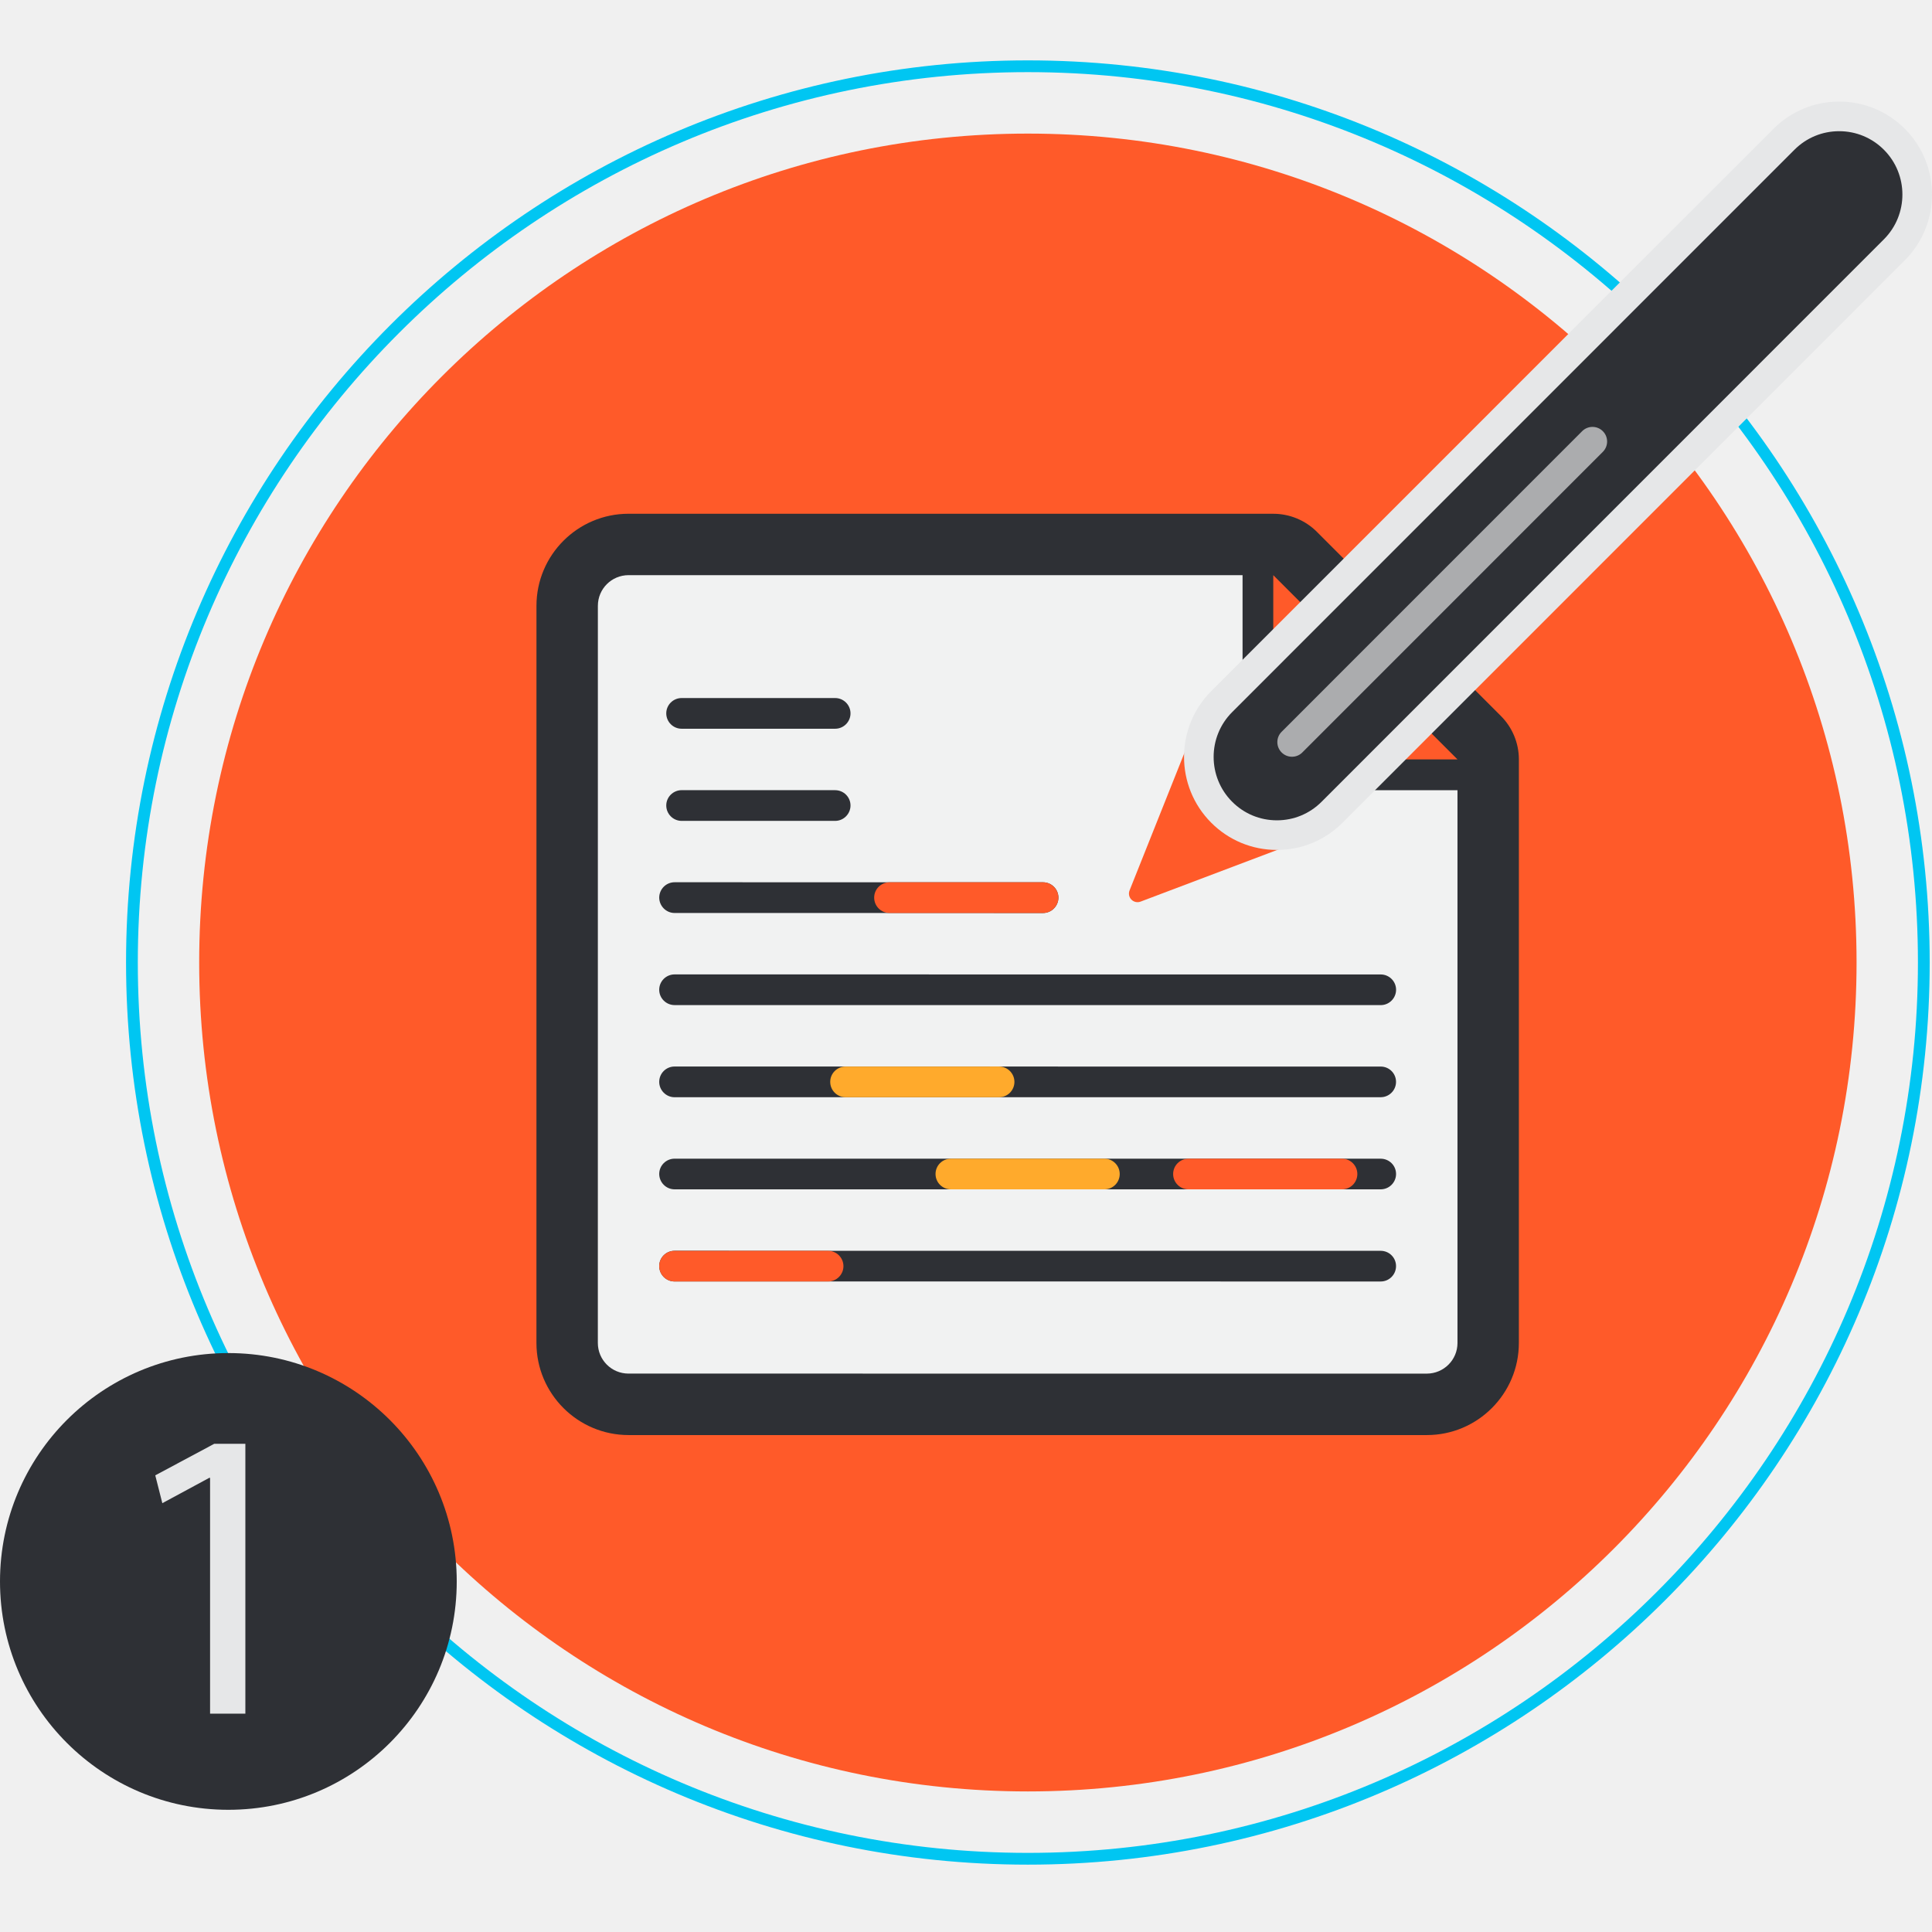
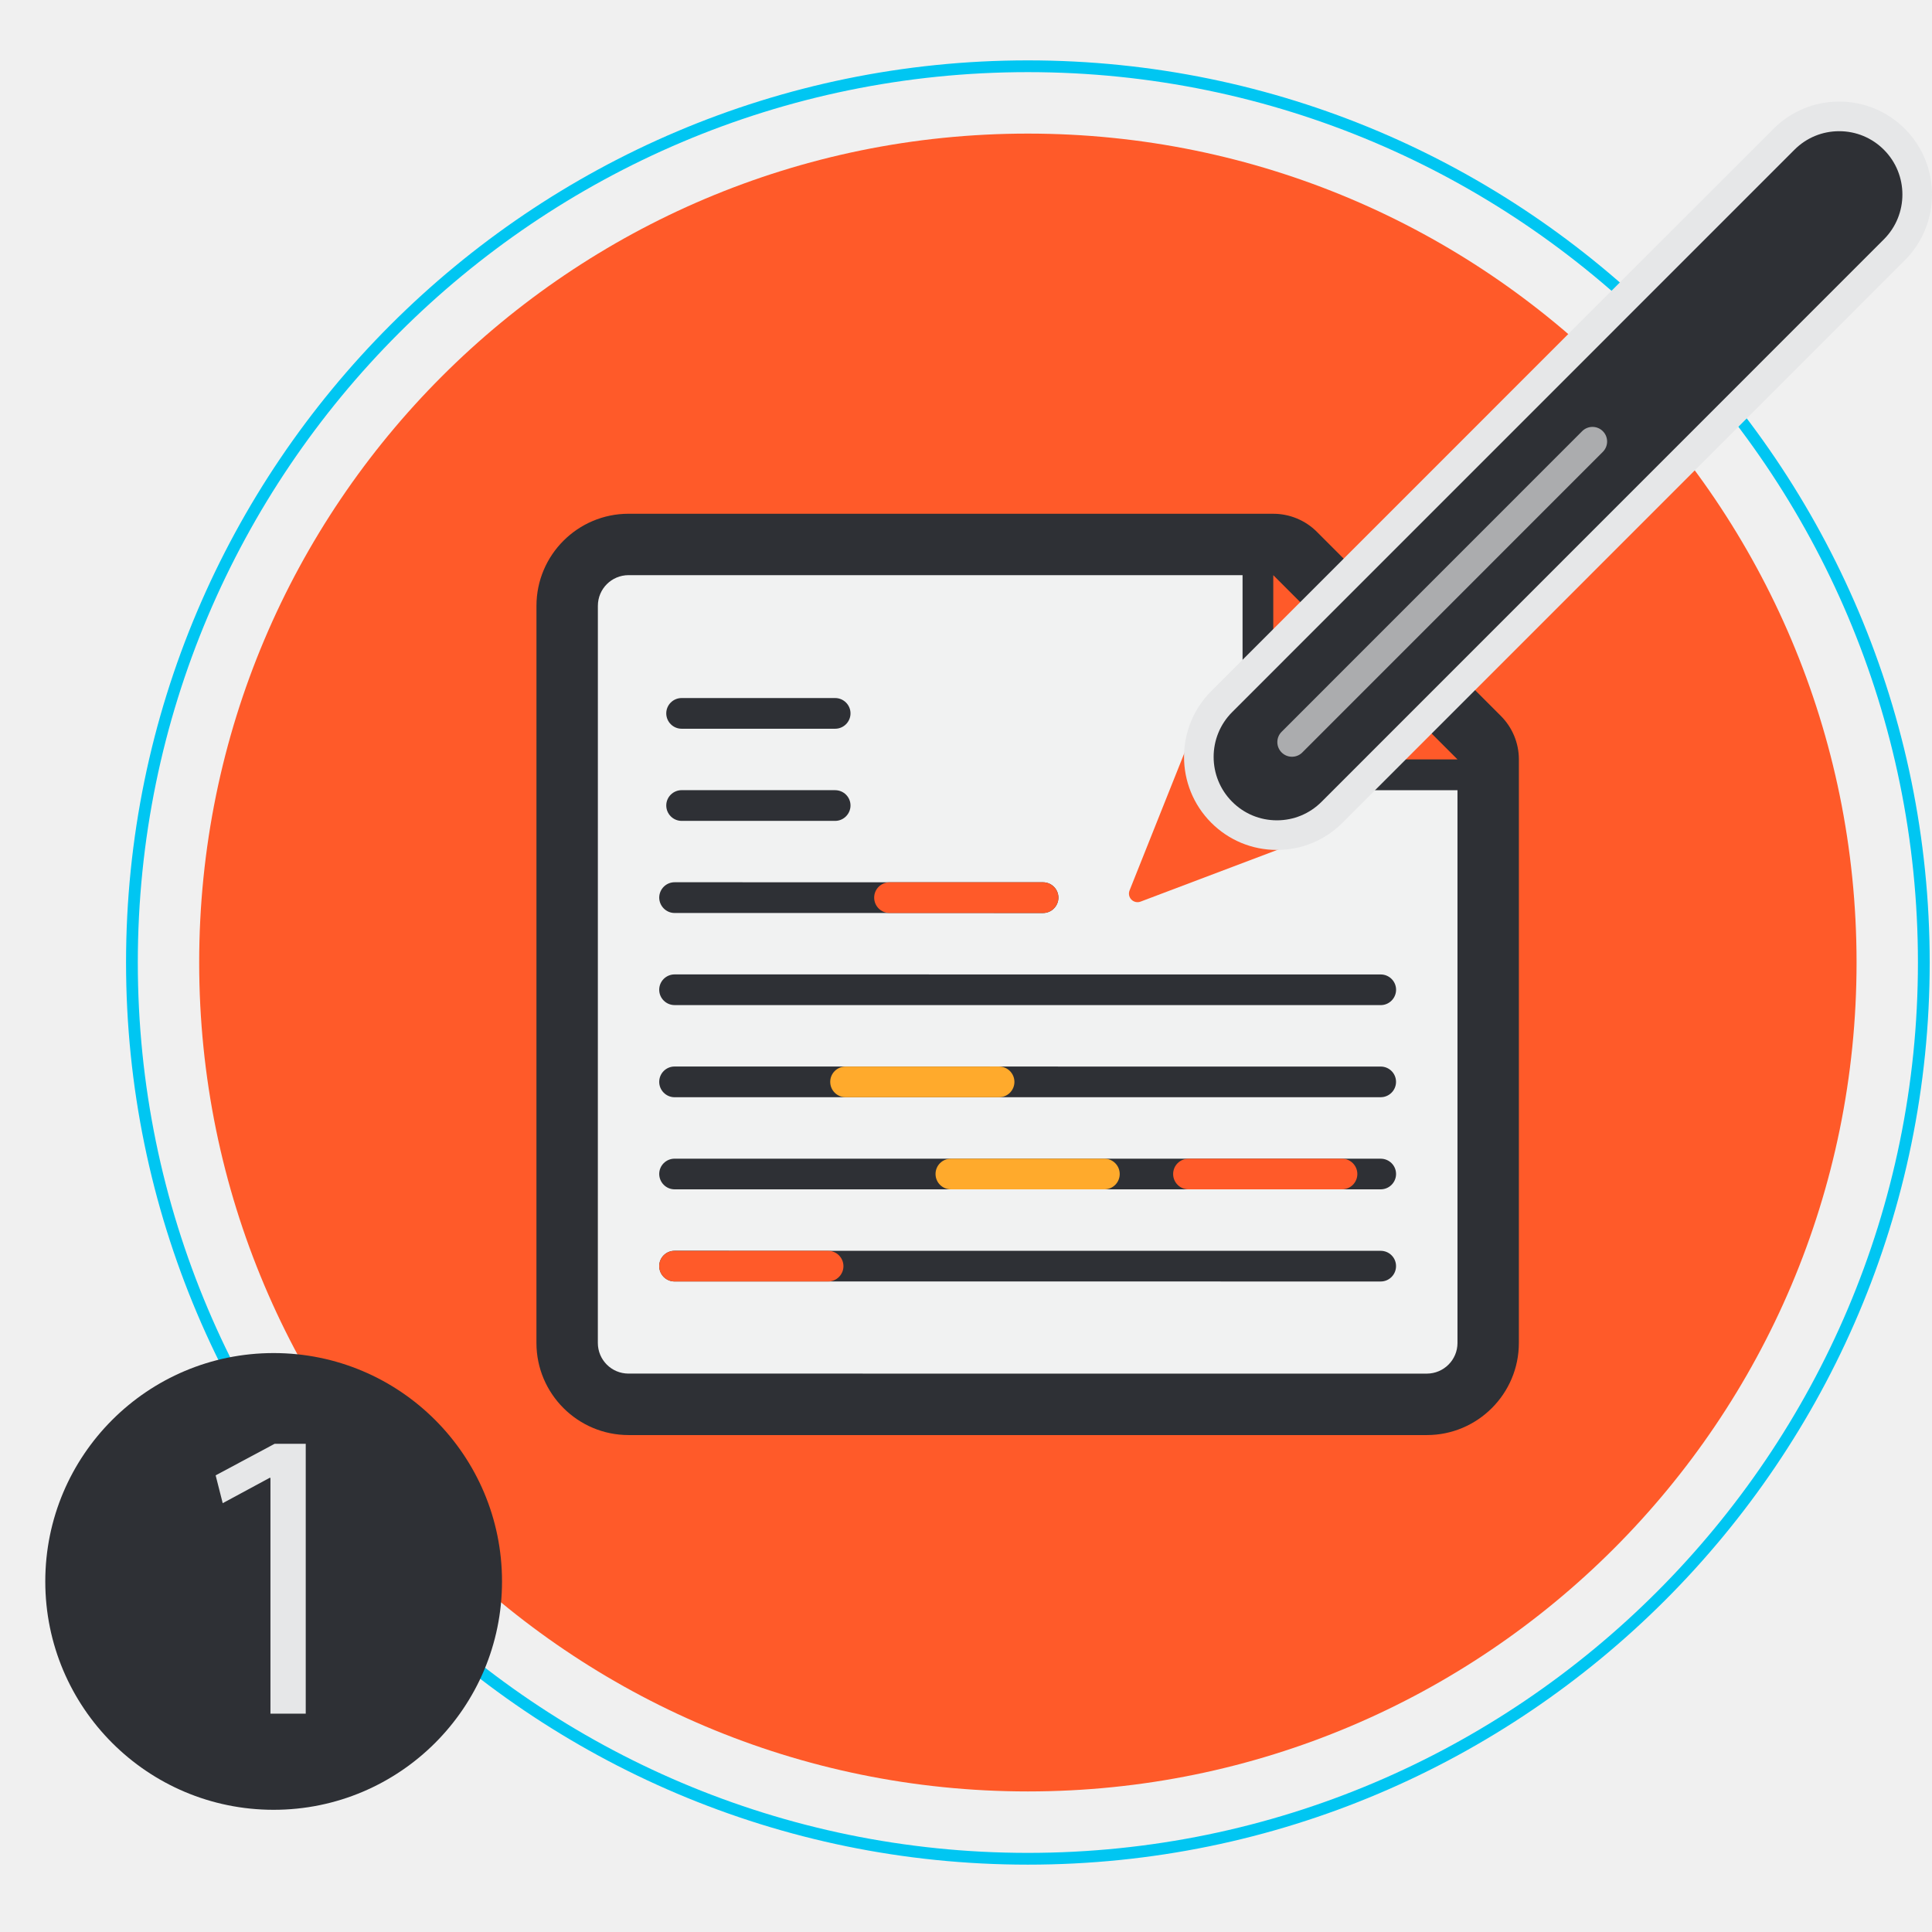
<svg xmlns="http://www.w3.org/2000/svg" version="1.1" id="Layer_1" x="0px" y="0px" width="256px" height="256px" viewBox="0 0 256 256" enable-background="new 0 0 256 256" xml:space="preserve">
  <g>
    <path fill="#FFAA2C" d="M48.385,76.258h11.092c0.611,0,1.107-0.496,1.107-1.107c0-0.609-0.498-1.108-1.108-1.108l-11.09,0.002   c-0.612-0.002-1.111,0.489-1.111,1.106C47.274,75.763,47.771,76.26,48.385,76.258z" />
    <g>
      <g>
        <path fill="#00C6F2" d="M136.196,247.075c-65.89,0-119.494-53.626-119.494-119.54C16.702,61.624,70.307,8,136.196,8     c65.893,0,119.499,53.624,119.499,119.535C255.695,193.449,202.089,247.075,136.196,247.075z M136.196,9.558     c-65.03,0-117.936,52.924-117.936,117.977c0,65.056,52.906,117.981,117.936,117.981c65.032,0,117.94-52.926,117.94-117.981     C254.137,62.482,201.229,9.558,136.196,9.558z" />
      </g>
      <g>
        <path fill="#FF5A29" d="M246.004,127.535c0,60.666-49.161,109.839-109.808,109.839c-60.644,0-109.803-49.173-109.803-109.839     c0-60.663,49.16-109.833,109.803-109.833C196.843,17.702,246.004,66.872,246.004,127.535z" />
      </g>
      <g>
        <path fill="#2E3035" d="M198.874,94.868l-24.4-24.418c-1.529-1.522-3.604-2.371-5.754-2.373l-85.43-0.003     c-6.73,0-12.206,5.467-12.206,12.206l-0.003,97.667c0,6.729,5.473,12.203,12.205,12.207h105.77     c6.73,0.004,12.202-5.475,12.202-12.207l0.003-77.326C201.258,98.464,200.403,96.401,198.874,94.868z" />
      </g>
      <g>
        <path fill="#F1F2F2" d="M193.125,177.953c-0.004,2.244-1.823,4.055-4.069,4.059l-105.77-0.004     c-2.251,0.004-4.069-1.815-4.069-4.062l0.004-97.667c0-2.252,1.814-4.065,4.07-4.069l81.354,0.004v16.275l-0.009,0.002     c0.001,6.747,5.471,12.209,12.207,12.213h4.07h12.211V177.953z" />
      </g>
      <g>
        <path fill="#FF5A29" d="M180.91,100.624h-4.066c-4.483,0-8.139-3.636-8.135-8.135l0.007,0.002V76.214l24.409,24.41H180.91z" />
      </g>
      <g>
        <path fill="#2E3035" d="M90.324,96.561h20.338c1.121,0,2.035-0.917,2.035-2.034c0-1.12-0.915-2.033-2.038-2.033H90.326     c-1.126,0-2.043,0.906-2.043,2.031C88.283,95.644,89.2,96.564,90.324,96.561z" />
      </g>
      <g>
        <path fill="#2E3035" d="M90.324,108.771h20.338c1.12,0,2.035-0.921,2.035-2.042c0-1.119-0.915-2.025-2.035-2.025L90.326,104.7     c-1.13,0.004-2.043,0.91-2.043,2.029C88.283,107.853,89.196,108.771,90.324,108.771z" />
      </g>
      <g>
        <path fill="#2E3035" d="M87.35,118.938c0.008,1.119,0.917,2.038,2.04,2.038l48.819,0.003c1.119,0,2.036-0.918,2.036-2.041     c0-1.127-0.917-2.029-2.036-2.029l-48.819-0.007C88.267,116.902,87.357,117.809,87.35,118.938z" />
      </g>
      <g>
        <path fill="#2E3035" d="M182.95,141.325l-93.567-0.006c-1.118,0-2.033,0.901-2.033,2.033c-0.002,1.119,0.917,2.034,2.033,2.038     l93.567-0.004c1.116,0,2.031-0.911,2.031-2.034C184.981,142.225,184.073,141.325,182.95,141.325z" />
      </g>
      <g>
        <path fill="#2E3035" d="M182.95,153.534l-93.564-0.004c-1.119,0.004-2.032,0.899-2.036,2.025     c0.004,1.121,0.915,2.038,2.036,2.038h93.564c1.119,0,2.035-0.909,2.035-2.034C184.985,154.43,184.069,153.536,182.95,153.534z" />
      </g>
      <g>
        <path fill="#2E3035" d="M182.95,165.739l-93.567-0.005c-1.118,0.001-2.033,0.896-2.033,2.028     c-0.002,1.123,0.912,2.042,2.036,2.038l93.562,0.004c1.122,0.004,2.034-0.913,2.034-2.036     C184.985,166.637,184.069,165.741,182.95,165.739z" />
      </g>
      <g>
        <path fill="#2E3035" d="M182.95,129.12l-93.561-0.006c-1.123,0-2.036,0.901-2.04,2.031c0,1.126,0.917,2.034,2.04,2.034     l93.561,0.004c1.125,0,2.035-0.913,2.038-2.034C184.988,130.024,184.073,129.12,182.95,129.12z" />
      </g>
      <g>
        <g>
          <polygon fill="#FF5A29" points="160.202,94.656 150.728,118.408 174.838,109.289     " />
          <path fill="#FF5A29" d="M150.728,119.544c-0.299,0-0.593-0.118-0.81-0.34c-0.316-0.321-0.412-0.799-0.245-1.217l9.474-23.752      c0.142-0.354,0.452-0.614,0.826-0.69c0.376-0.078,0.761,0.038,1.031,0.309l14.636,14.632c0.274,0.273,0.389,0.665,0.309,1.042      c-0.081,0.378-0.348,0.688-0.71,0.823l-24.109,9.119C150.998,119.52,150.862,119.544,150.728,119.544z M160.617,96.679      l-7.878,19.755l20.051-7.585L160.617,96.679z" />
        </g>
        <g>
          <path fill="#2E3035" d="M176.51,107.621c-4.04,4.05-10.593,4.05-14.632,0l0,0c-4.038-4.046-4.038-10.607-0.002-14.647      l74.507-74.518c4.041-4.046,10.59-4.046,14.633,0l0,0c4.04,4.044,4.047,10.588,0,14.641L176.51,107.621z" />
          <path fill="#E6E7E8" d="M169.194,112.621c-3.29,0-6.381-1.283-8.706-3.613c-4.796-4.806-4.796-12.621,0-17.422l74.507-74.519      c2.325-2.327,5.416-3.608,8.704-3.608c3.286,0,6.379,1.281,8.704,3.609c4.796,4.801,4.796,12.613,0,17.415l-74.505,74.526      C175.575,111.338,172.482,112.621,169.194,112.621z M243.699,17.384c-2.238,0-4.345,0.873-5.928,2.459l-74.507,74.519      c-3.269,3.271-3.267,8.598,0.003,11.874c1.582,1.587,3.688,2.461,5.927,2.461c2.238,0,4.343-0.874,5.926-2.461l74.507-74.527      c3.268-3.271,3.268-8.595,0-11.866C248.042,18.257,245.938,17.384,243.699,17.384z" />
        </g>
      </g>
      <g>
        <path fill="#FFAA2C" d="M126,157.594h20.342c1.119,0,2.027-0.909,2.027-2.032c0-1.118-0.91-2.031-2.027-2.031L126,153.534     c-1.125-0.004-2.036,0.897-2.036,2.027C123.964,156.685,124.875,157.594,126,157.594z" />
      </g>
      <g>
        <path fill="#FF5A29" d="M117.869,120.977h20.34c1.123,0,2.036-0.919,2.036-2.038c0-1.121-0.917-2.029-2.036-2.029h-20.336     c-1.125,0-2.04,0.899-2.04,2.025C115.829,120.062,116.748,120.977,117.869,120.977z" />
      </g>
      <g>
        <path fill="#FF5A29" d="M157.483,157.594h20.34c1.117,0,2.032-0.909,2.032-2.032c0-1.118-0.915-2.031-2.032-2.031l-20.34,0.004     c-1.119-0.004-2.035,0.897-2.035,2.027C155.445,156.685,156.358,157.594,157.483,157.594z" />
      </g>
      <g>
        <path fill="#FF5A29" d="M89.39,169.801h20.338c1.117,0,2.033-0.909,2.033-2.028c0-1.118-0.916-2.033-2.037-2.033l-20.334,0.002     c-1.123-0.002-2.04,0.898-2.04,2.027C87.35,168.895,88.265,169.801,89.39,169.801z" />
      </g>
      <g>
        <path fill="#FFAA2C" d="M112.045,145.387h20.342c1.121,0,2.029-0.911,2.029-2.032c0-1.118-0.912-2.033-2.033-2.033l-20.338,0.004     c-1.119-0.004-2.036,0.899-2.036,2.027C110.009,144.478,110.926,145.387,112.045,145.387z" />
      </g>
      <g opacity="0.6">
        <path fill="#FFFFFF" d="M171.193,100.273c-0.496,0-0.992-0.189-1.37-0.567c-0.758-0.758-0.758-1.984,0-2.741l39.819-39.83     c0.756-0.758,1.984-0.757,2.74-0.001c0.758,0.757,0.758,1.984,0,2.741l-39.82,39.831     C172.186,100.084,171.689,100.273,171.193,100.273z" />
      </g>
    </g>
    <g>
      <g>
-         <circle fill="#2E3035" cx="30.26" cy="209.548" r="30.26" />
+         <circle fill="#2E3035" cx="36.26" cy="209.548" r="30.26" />
      </g>
      <g>
-         <path fill="#E6E7E8" d="M27.836,195.823h-0.11l-6.216,3.356l-0.936-3.688l7.813-4.18h4.125v35.76h-4.676V195.823z" />
+         <path fill="#E6E7E8" d="M35.836,195.823h-0.11l-6.216,3.356l-0.936-3.688l7.813-4.18h4.125v35.76h-4.676V195.823z" />
      </g>
    </g>
  </g>
</svg>
